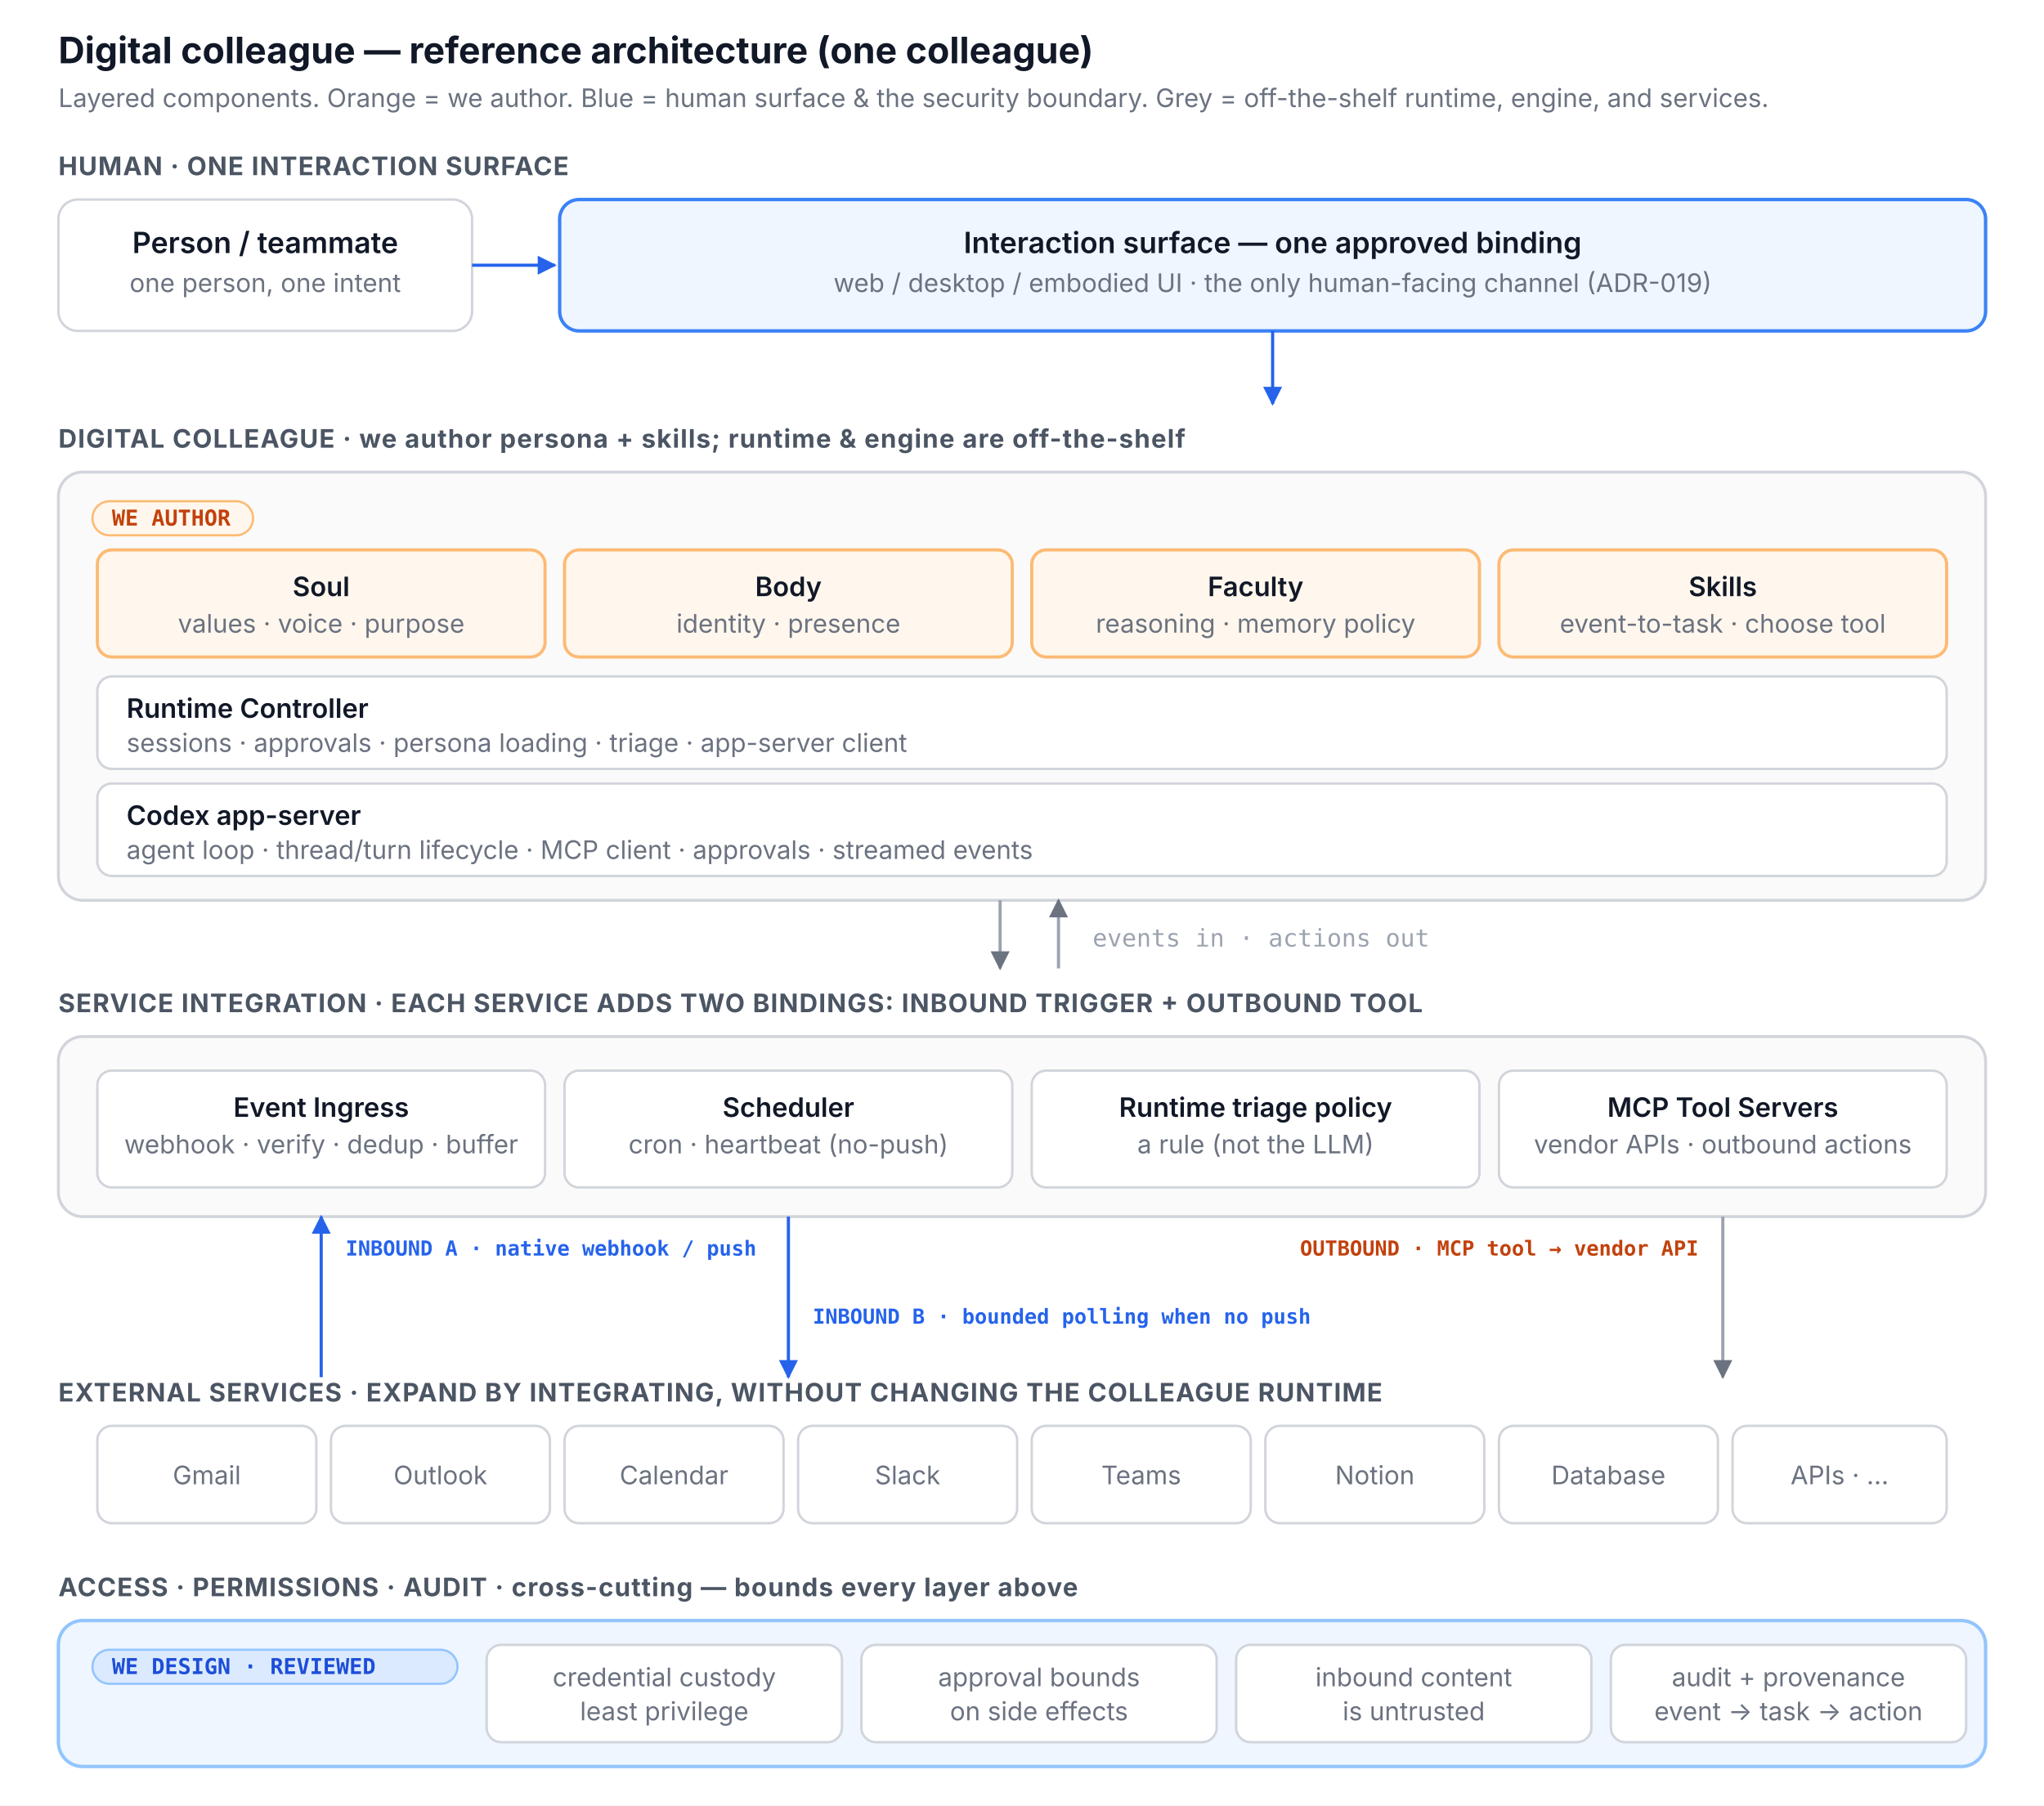
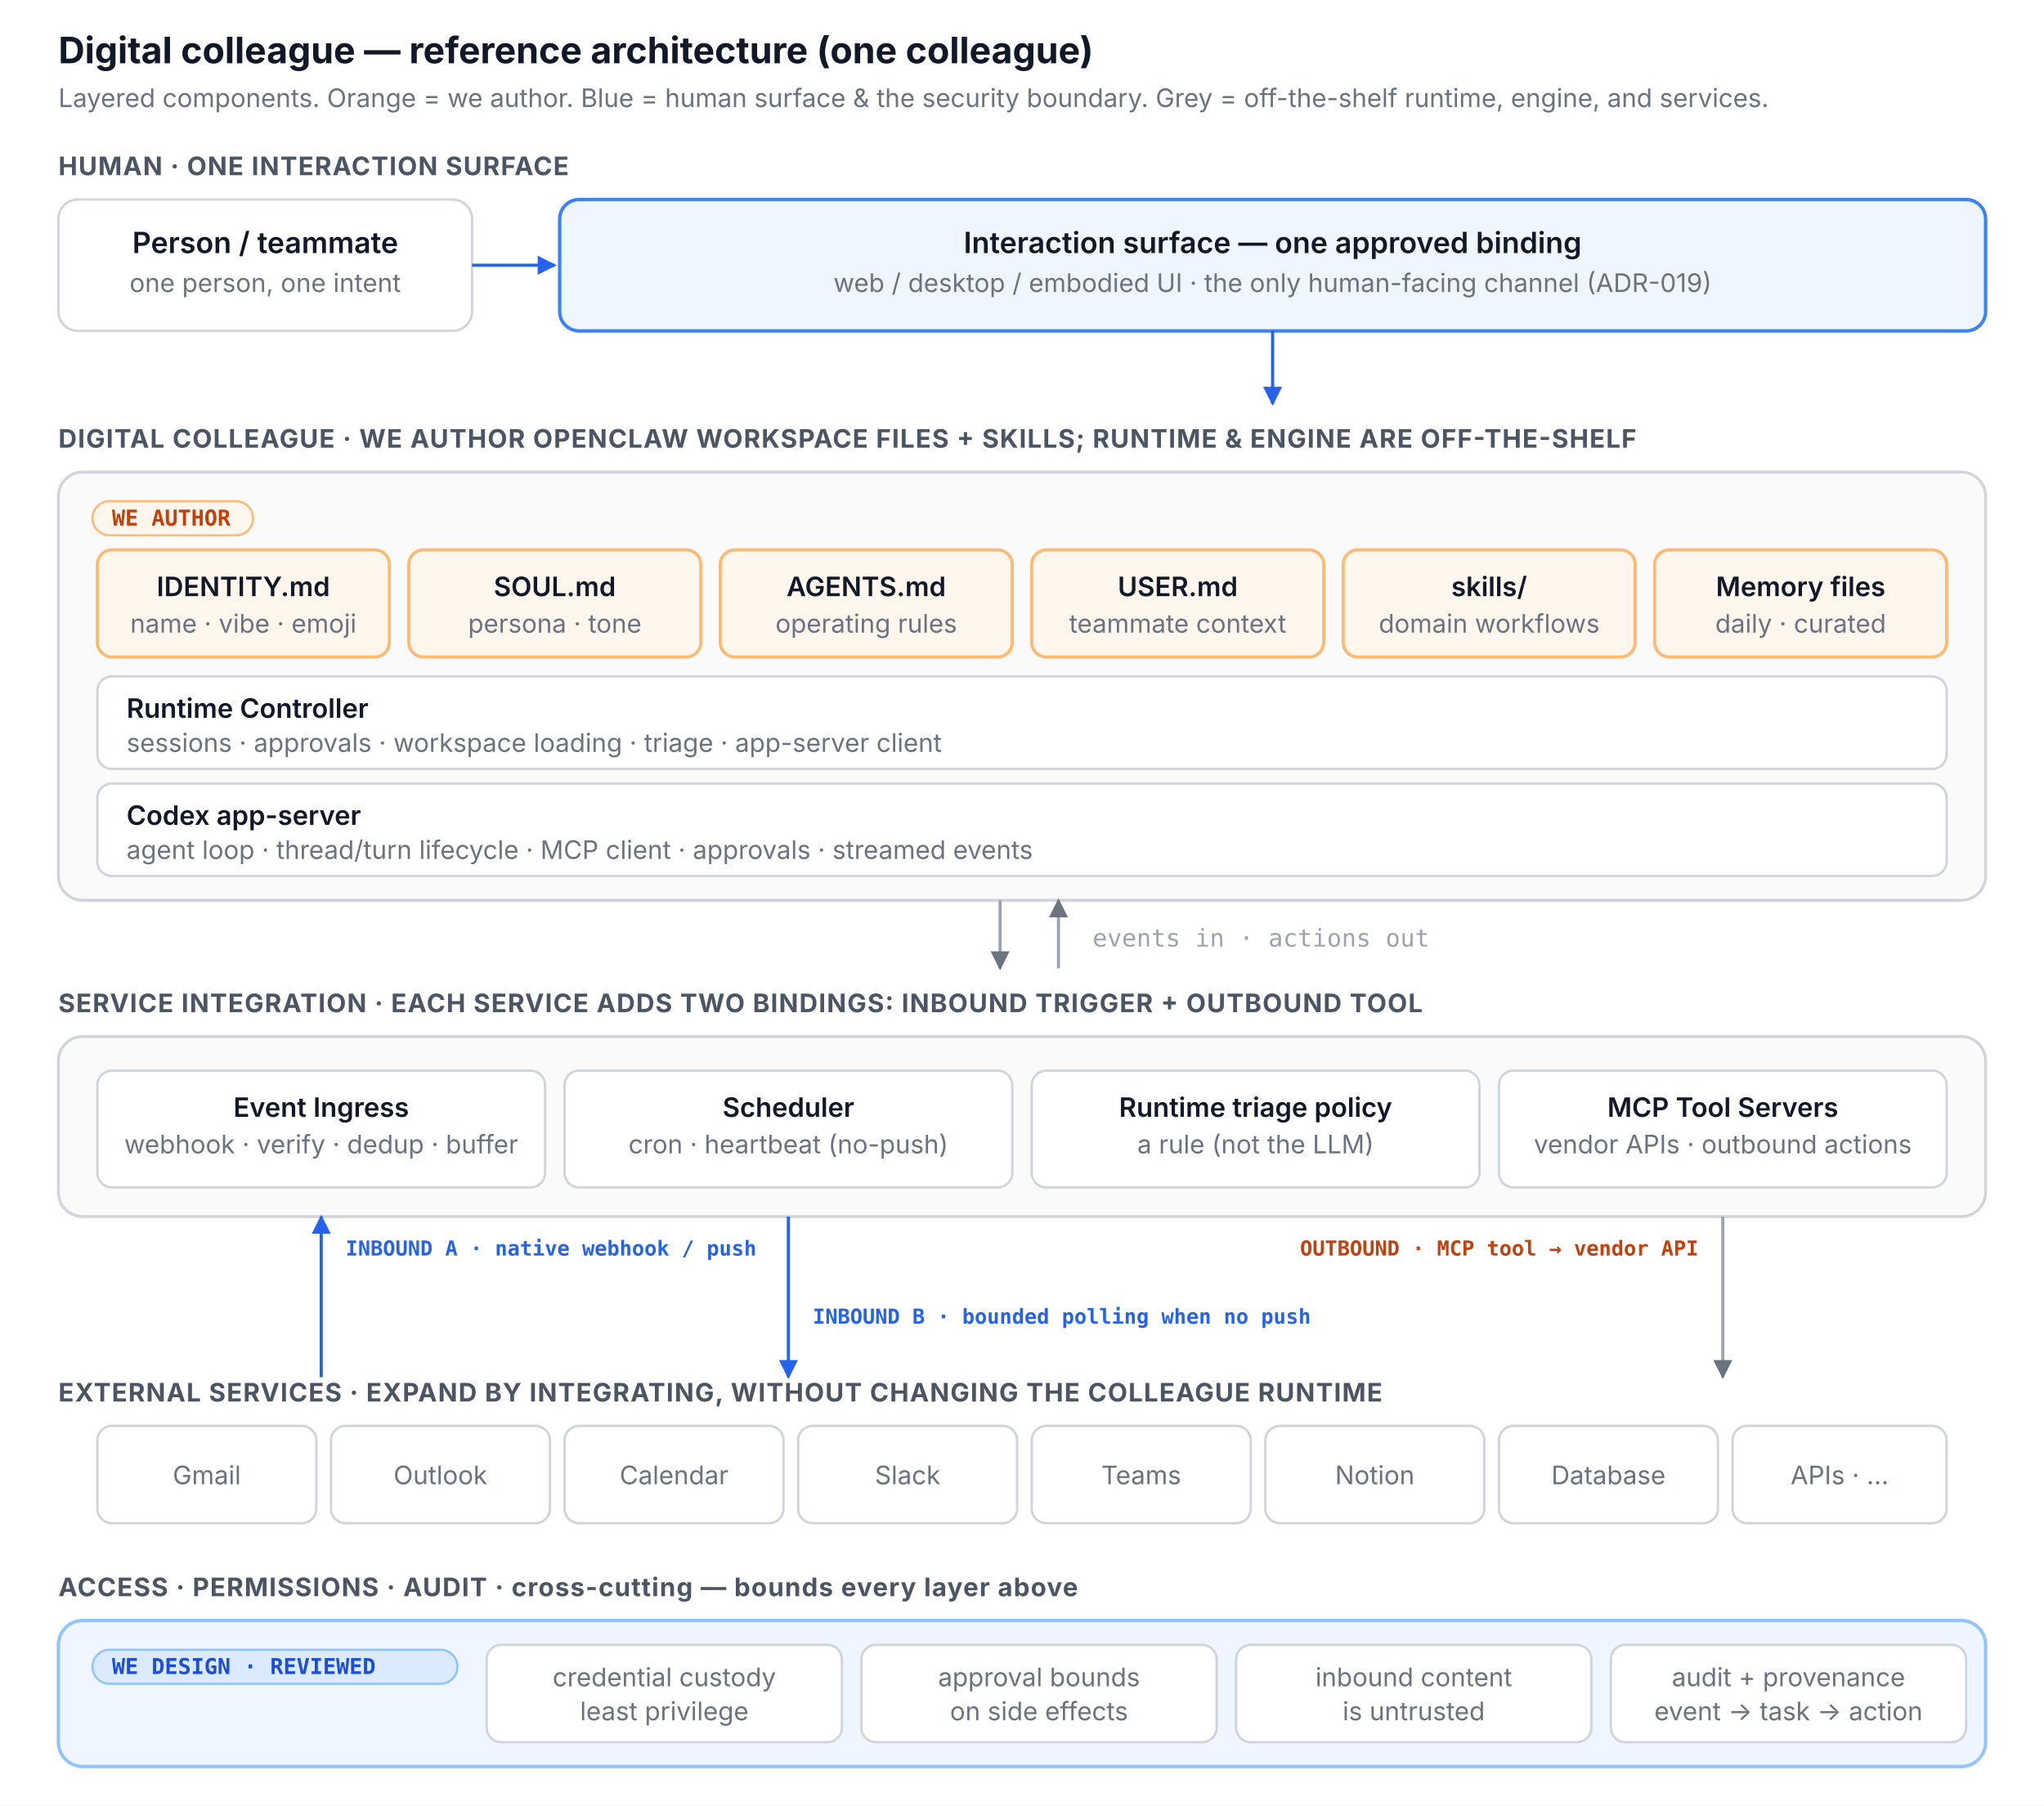
<svg xmlns="http://www.w3.org/2000/svg" viewBox="0 0 840 742" role="img" font-family="ui-sans-serif, system-ui, -apple-system, sans-serif">
  <defs>
    <marker id="arr" viewBox="0 0 10 10" refX="9" refY="5" markerWidth="6" markerHeight="6" orient="auto">
      <path d="M0,0 L10,5 L0,10 z" fill="#6b7280" />
    </marker>
    <marker id="arrB" viewBox="0 0 10 10" refX="9" refY="5" markerWidth="6" markerHeight="6" orient="auto">
      <path d="M0,0 L10,5 L0,10 z" fill="#2563eb" />
    </marker>
  </defs>
  <style>
    .h1 { font-size: 15px; font-weight: 700; fill: #111827; }
    .label { font-size: 12px; font-weight: 600; fill: #111827; }
    .labelS { font-size: 11px; font-weight: 600; fill: #111827; }
    .sub { font-size: 10.5px; fill: #6b7280; }
    .port { font-size: 10px; fill: #9ca3af; font-family: ui-monospace, monospace; }
    .tier { font-size: 10.5px; font-weight: 700; fill: #4b5563; letter-spacing: 0.4px; }
    .own { font-size: 9px; font-weight: 700; fill: #c2410c; font-family: ui-monospace, monospace; }
    .sec { font-size: 9px; font-weight: 700; fill: #1d4ed8; font-family: ui-monospace, monospace; }
    .flowIn { font-size: 8.5px; font-weight: 700; fill: #2563eb; font-family: ui-monospace, monospace; }
    .flowOut { font-size: 8.5px; font-weight: 700; fill: #c2410c; font-family: ui-monospace, monospace; }
    .edge { stroke: #9ca3af; stroke-width: 1.3; fill: none; }
    .edgeB { stroke: #2563eb; stroke-width: 1.3; fill: none; }
    .box { fill: #ffffff; stroke: #d1d5db; stroke-width: 1; }
    .container { fill: #fafafa; stroke: #d1d5db; stroke-width: 1.2; }
    .own1 { fill: #fff7ed; stroke: #fdba74; stroke-width: 1.3; }
    .human { fill: #eff6ff; stroke: #3b82f6; stroke-width: 1.4; }
    .secband { fill: #eff6ff; stroke: #93c5fd; stroke-width: 1.4; }
    .chip { fill: #fff7ed; stroke: #fdba74; stroke-width: 0.9; }
    .chipB { fill: #dbeafe; stroke: #93c5fd; stroke-width: 0.9; }
  </style>
  <rect width="840" height="742" fill="#ffffff" />
  <text x="24" y="26" class="h1">Digital colleague — reference architecture (one colleague)</text>
  <text x="24" y="44" class="sub">Layered components. Orange = we author. Blue = human surface &amp; the security boundary. Grey = off-the-shelf runtime, engine, and services.</text>
  <text x="24" y="72" class="tier">HUMAN · ONE INTERACTION SURFACE</text>
  <rect x="24" y="82" width="170" height="54" rx="8" class="box" />
  <text x="109" y="104" text-anchor="middle" class="label">Person / teammate</text>
  <text x="109" y="120" text-anchor="middle" class="sub">one person, one intent</text>
  <line x1="194" y1="109" x2="228" y2="109" class="edgeB" marker-end="url(#arrB)" />
  <rect x="230" y="82" width="586" height="54" rx="8" class="human" />
  <text x="523" y="104" text-anchor="middle" class="label">Interaction surface — one approved binding</text>
  <text x="523" y="120" text-anchor="middle" class="sub">web / desktop / embodied UI · the only human-facing channel (ADR-019)</text>
  <line x1="523" y1="136" x2="523" y2="166" class="edgeB" marker-end="url(#arrB)" />
-   <text x="24" y="184" class="tier">DIGITAL COLLEAGUE · we author persona + skills; runtime &amp; engine are off-the-shelf</text>
+   <text x="24" y="184" class="tier">DIGITAL COLLEAGUE · WE AUTHOR OPENCLAW WORKSPACE FILES + SKILLS; RUNTIME &amp; ENGINE ARE OFF-THE-SHELF</text>
  <rect x="24" y="194" width="792" height="176" rx="10" class="container" />
  <rect x="38" y="206" width="66" height="14" rx="7" class="chip" />
  <text x="46" y="216" class="own">WE AUTHOR</text>
-   <rect x="40" y="226" width="184" height="44" rx="6" class="own1" />
-   <text x="132" y="245" text-anchor="middle" class="labelS">Soul</text>
-   <text x="132" y="260" text-anchor="middle" class="sub">values · voice · purpose</text>
-   <rect x="232" y="226" width="184" height="44" rx="6" class="own1" />
-   <text x="324" y="245" text-anchor="middle" class="labelS">Body</text>
-   <text x="324" y="260" text-anchor="middle" class="sub">identity · presence</text>
-   <rect x="424" y="226" width="184" height="44" rx="6" class="own1" />
-   <text x="516" y="245" text-anchor="middle" class="labelS">Faculty</text>
-   <text x="516" y="260" text-anchor="middle" class="sub">reasoning · memory policy</text>
-   <rect x="616" y="226" width="184" height="44" rx="6" class="own1" />
-   <text x="708" y="245" text-anchor="middle" class="labelS">Skills</text>
-   <text x="708" y="260" text-anchor="middle" class="sub">event-to-task · choose tool</text>
+   <rect x="40" y="226" width="120" height="44" rx="6" class="own1" />
+   <text x="100" y="245" text-anchor="middle" class="labelS">IDENTITY.md</text>
+   <text x="100" y="260" text-anchor="middle" class="sub">name · vibe · emoji</text>
+   <rect x="168" y="226" width="120" height="44" rx="6" class="own1" />
+   <text x="228" y="245" text-anchor="middle" class="labelS">SOUL.md</text>
+   <text x="228" y="260" text-anchor="middle" class="sub">persona · tone</text>
+   <rect x="296" y="226" width="120" height="44" rx="6" class="own1" />
+   <text x="356" y="245" text-anchor="middle" class="labelS">AGENTS.md</text>
+   <text x="356" y="260" text-anchor="middle" class="sub">operating rules</text>
+   <rect x="424" y="226" width="120" height="44" rx="6" class="own1" />
+   <text x="484" y="245" text-anchor="middle" class="labelS">USER.md</text>
+   <text x="484" y="260" text-anchor="middle" class="sub">teammate context</text>
+   <rect x="552" y="226" width="120" height="44" rx="6" class="own1" />
+   <text x="612" y="245" text-anchor="middle" class="labelS">skills/</text>
+   <text x="612" y="260" text-anchor="middle" class="sub">domain workflows</text>
+   <rect x="680" y="226" width="120" height="44" rx="6" class="own1" />
+   <text x="740" y="245" text-anchor="middle" class="labelS">Memory files</text>
+   <text x="740" y="260" text-anchor="middle" class="sub">daily · curated</text>
  <rect x="40" y="278" width="760" height="38" rx="6" class="box" />
  <text x="52" y="295" class="labelS">Runtime Controller</text>
-   <text x="52" y="309" class="sub">sessions · approvals · persona loading · triage · app-server client</text>
+   <text x="52" y="309" class="sub">sessions · approvals · workspace loading · triage · app-server client</text>
  <rect x="40" y="322" width="760" height="38" rx="6" class="box" />
  <text x="52" y="339" class="labelS">Codex app-server</text>
  <text x="52" y="353" class="sub">agent loop · thread/turn lifecycle · MCP client · approvals · streamed events</text>
  <line x1="411" y1="370" x2="411" y2="398" class="edge" marker-end="url(#arr)" />
  <line x1="435" y1="398" x2="435" y2="370" class="edge" marker-end="url(#arr)" />
  <text x="449" y="389" class="port">events in · actions out</text>
  <text x="24" y="416" class="tier">SERVICE INTEGRATION · EACH SERVICE ADDS TWO BINDINGS: INBOUND TRIGGER + OUTBOUND TOOL</text>
  <rect x="24" y="426" width="792" height="74" rx="10" class="container" />
  <rect x="40" y="440" width="184" height="48" rx="6" class="box" />
  <text x="132" y="459" text-anchor="middle" class="labelS">Event Ingress</text>
  <text x="132" y="474" text-anchor="middle" class="sub">webhook · verify · dedup · buffer</text>
  <rect x="232" y="440" width="184" height="48" rx="6" class="box" />
  <text x="324" y="459" text-anchor="middle" class="labelS">Scheduler</text>
  <text x="324" y="474" text-anchor="middle" class="sub">cron · heartbeat (no-push)</text>
  <rect x="424" y="440" width="184" height="48" rx="6" class="box" />
  <text x="516" y="459" text-anchor="middle" class="labelS">Runtime triage policy</text>
  <text x="516" y="474" text-anchor="middle" class="sub">a rule (not the LLM)</text>
  <rect x="616" y="440" width="184" height="48" rx="6" class="box" />
  <text x="708" y="459" text-anchor="middle" class="labelS">MCP Tool Servers</text>
  <text x="708" y="474" text-anchor="middle" class="sub">vendor APIs · outbound actions</text>
  <line x1="132" y1="566" x2="132" y2="500" class="edgeB" marker-end="url(#arrB)" />
  <text x="142" y="516" class="flowIn">INBOUND A · native webhook / push</text>
  <line x1="324" y1="500" x2="324" y2="566" class="edgeB" marker-end="url(#arrB)" />
  <text x="334" y="544" class="flowIn">INBOUND B · bounded polling when no push</text>
  <line x1="708" y1="500" x2="708" y2="566" class="edge" marker-end="url(#arr)" />
  <text x="698" y="516" text-anchor="end" class="flowOut">OUTBOUND · MCP tool → vendor API</text>
  <text x="24" y="576" class="tier">EXTERNAL SERVICES · EXPAND BY INTEGRATING, WITHOUT CHANGING THE COLLEAGUE RUNTIME</text>
  <rect x="40" y="586" width="90" height="40" rx="6" class="box" />
  <text x="85" y="610" text-anchor="middle" class="sub">Gmail</text>
  <rect x="136" y="586" width="90" height="40" rx="6" class="box" />
  <text x="181" y="610" text-anchor="middle" class="sub">Outlook</text>
  <rect x="232" y="586" width="90" height="40" rx="6" class="box" />
  <text x="277" y="610" text-anchor="middle" class="sub">Calendar</text>
  <rect x="328" y="586" width="90" height="40" rx="6" class="box" />
  <text x="373" y="610" text-anchor="middle" class="sub">Slack</text>
  <rect x="424" y="586" width="90" height="40" rx="6" class="box" />
  <text x="469" y="610" text-anchor="middle" class="sub">Teams</text>
  <rect x="520" y="586" width="90" height="40" rx="6" class="box" />
  <text x="565" y="610" text-anchor="middle" class="sub">Notion</text>
  <rect x="616" y="586" width="90" height="40" rx="6" class="box" />
  <text x="661" y="610" text-anchor="middle" class="sub">Database</text>
  <rect x="712" y="586" width="88" height="40" rx="6" class="box" />
  <text x="756" y="610" text-anchor="middle" class="sub">APIs · …</text>
  <text x="24" y="656" class="tier">ACCESS · PERMISSIONS · AUDIT · cross-cutting — bounds every layer above</text>
  <rect x="24" y="666" width="792" height="60" rx="10" class="secband" />
  <rect x="38" y="678" width="150" height="14" rx="7" class="chipB" />
  <text x="46" y="688" class="sec">WE DESIGN · REVIEWED</text>
  <rect x="200" y="676" width="146" height="40" rx="6" class="box" />
  <text x="273" y="693" text-anchor="middle" class="sub">credential custody</text>
  <text x="273" y="707" text-anchor="middle" class="sub">least privilege</text>
  <rect x="354" y="676" width="146" height="40" rx="6" class="box" />
  <text x="427" y="693" text-anchor="middle" class="sub">approval bounds</text>
  <text x="427" y="707" text-anchor="middle" class="sub">on side effects</text>
  <rect x="508" y="676" width="146" height="40" rx="6" class="box" />
  <text x="581" y="693" text-anchor="middle" class="sub">inbound content</text>
  <text x="581" y="707" text-anchor="middle" class="sub">is untrusted</text>
  <rect x="662" y="676" width="146" height="40" rx="6" class="box" />
  <text x="735" y="693" text-anchor="middle" class="sub">audit + provenance</text>
  <text x="735" y="707" text-anchor="middle" class="sub">event → task → action</text>
</svg>
